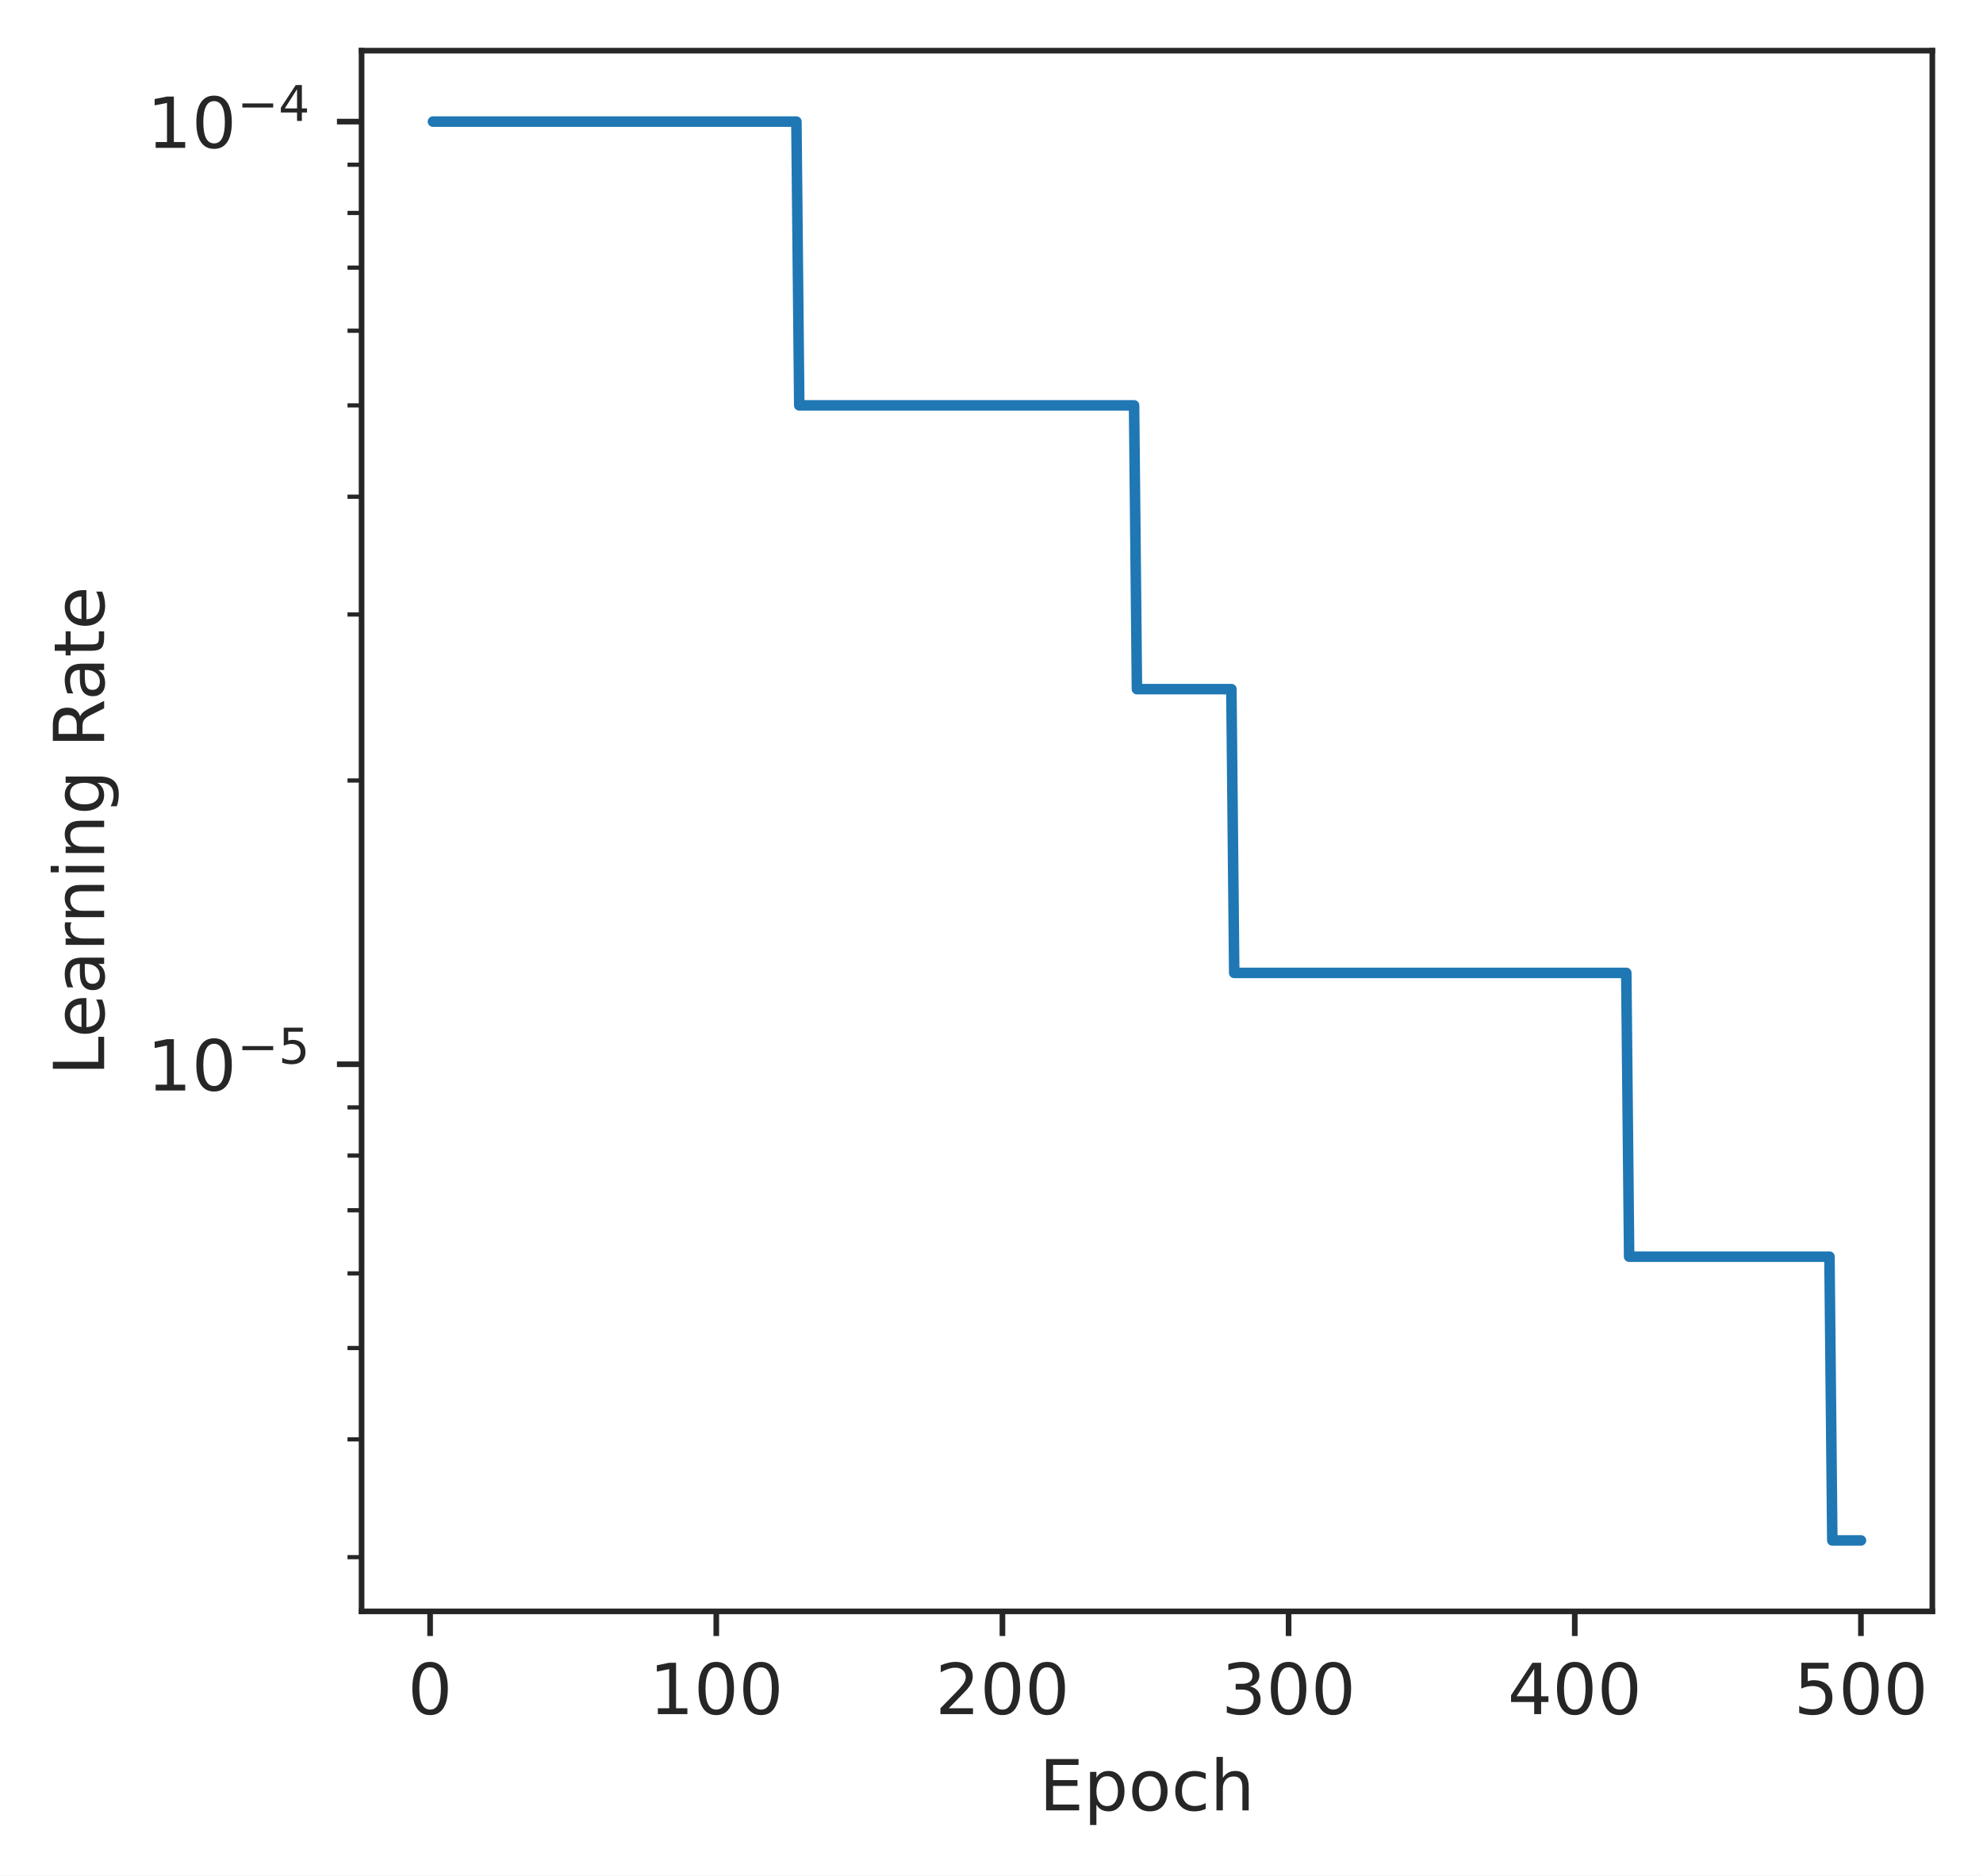
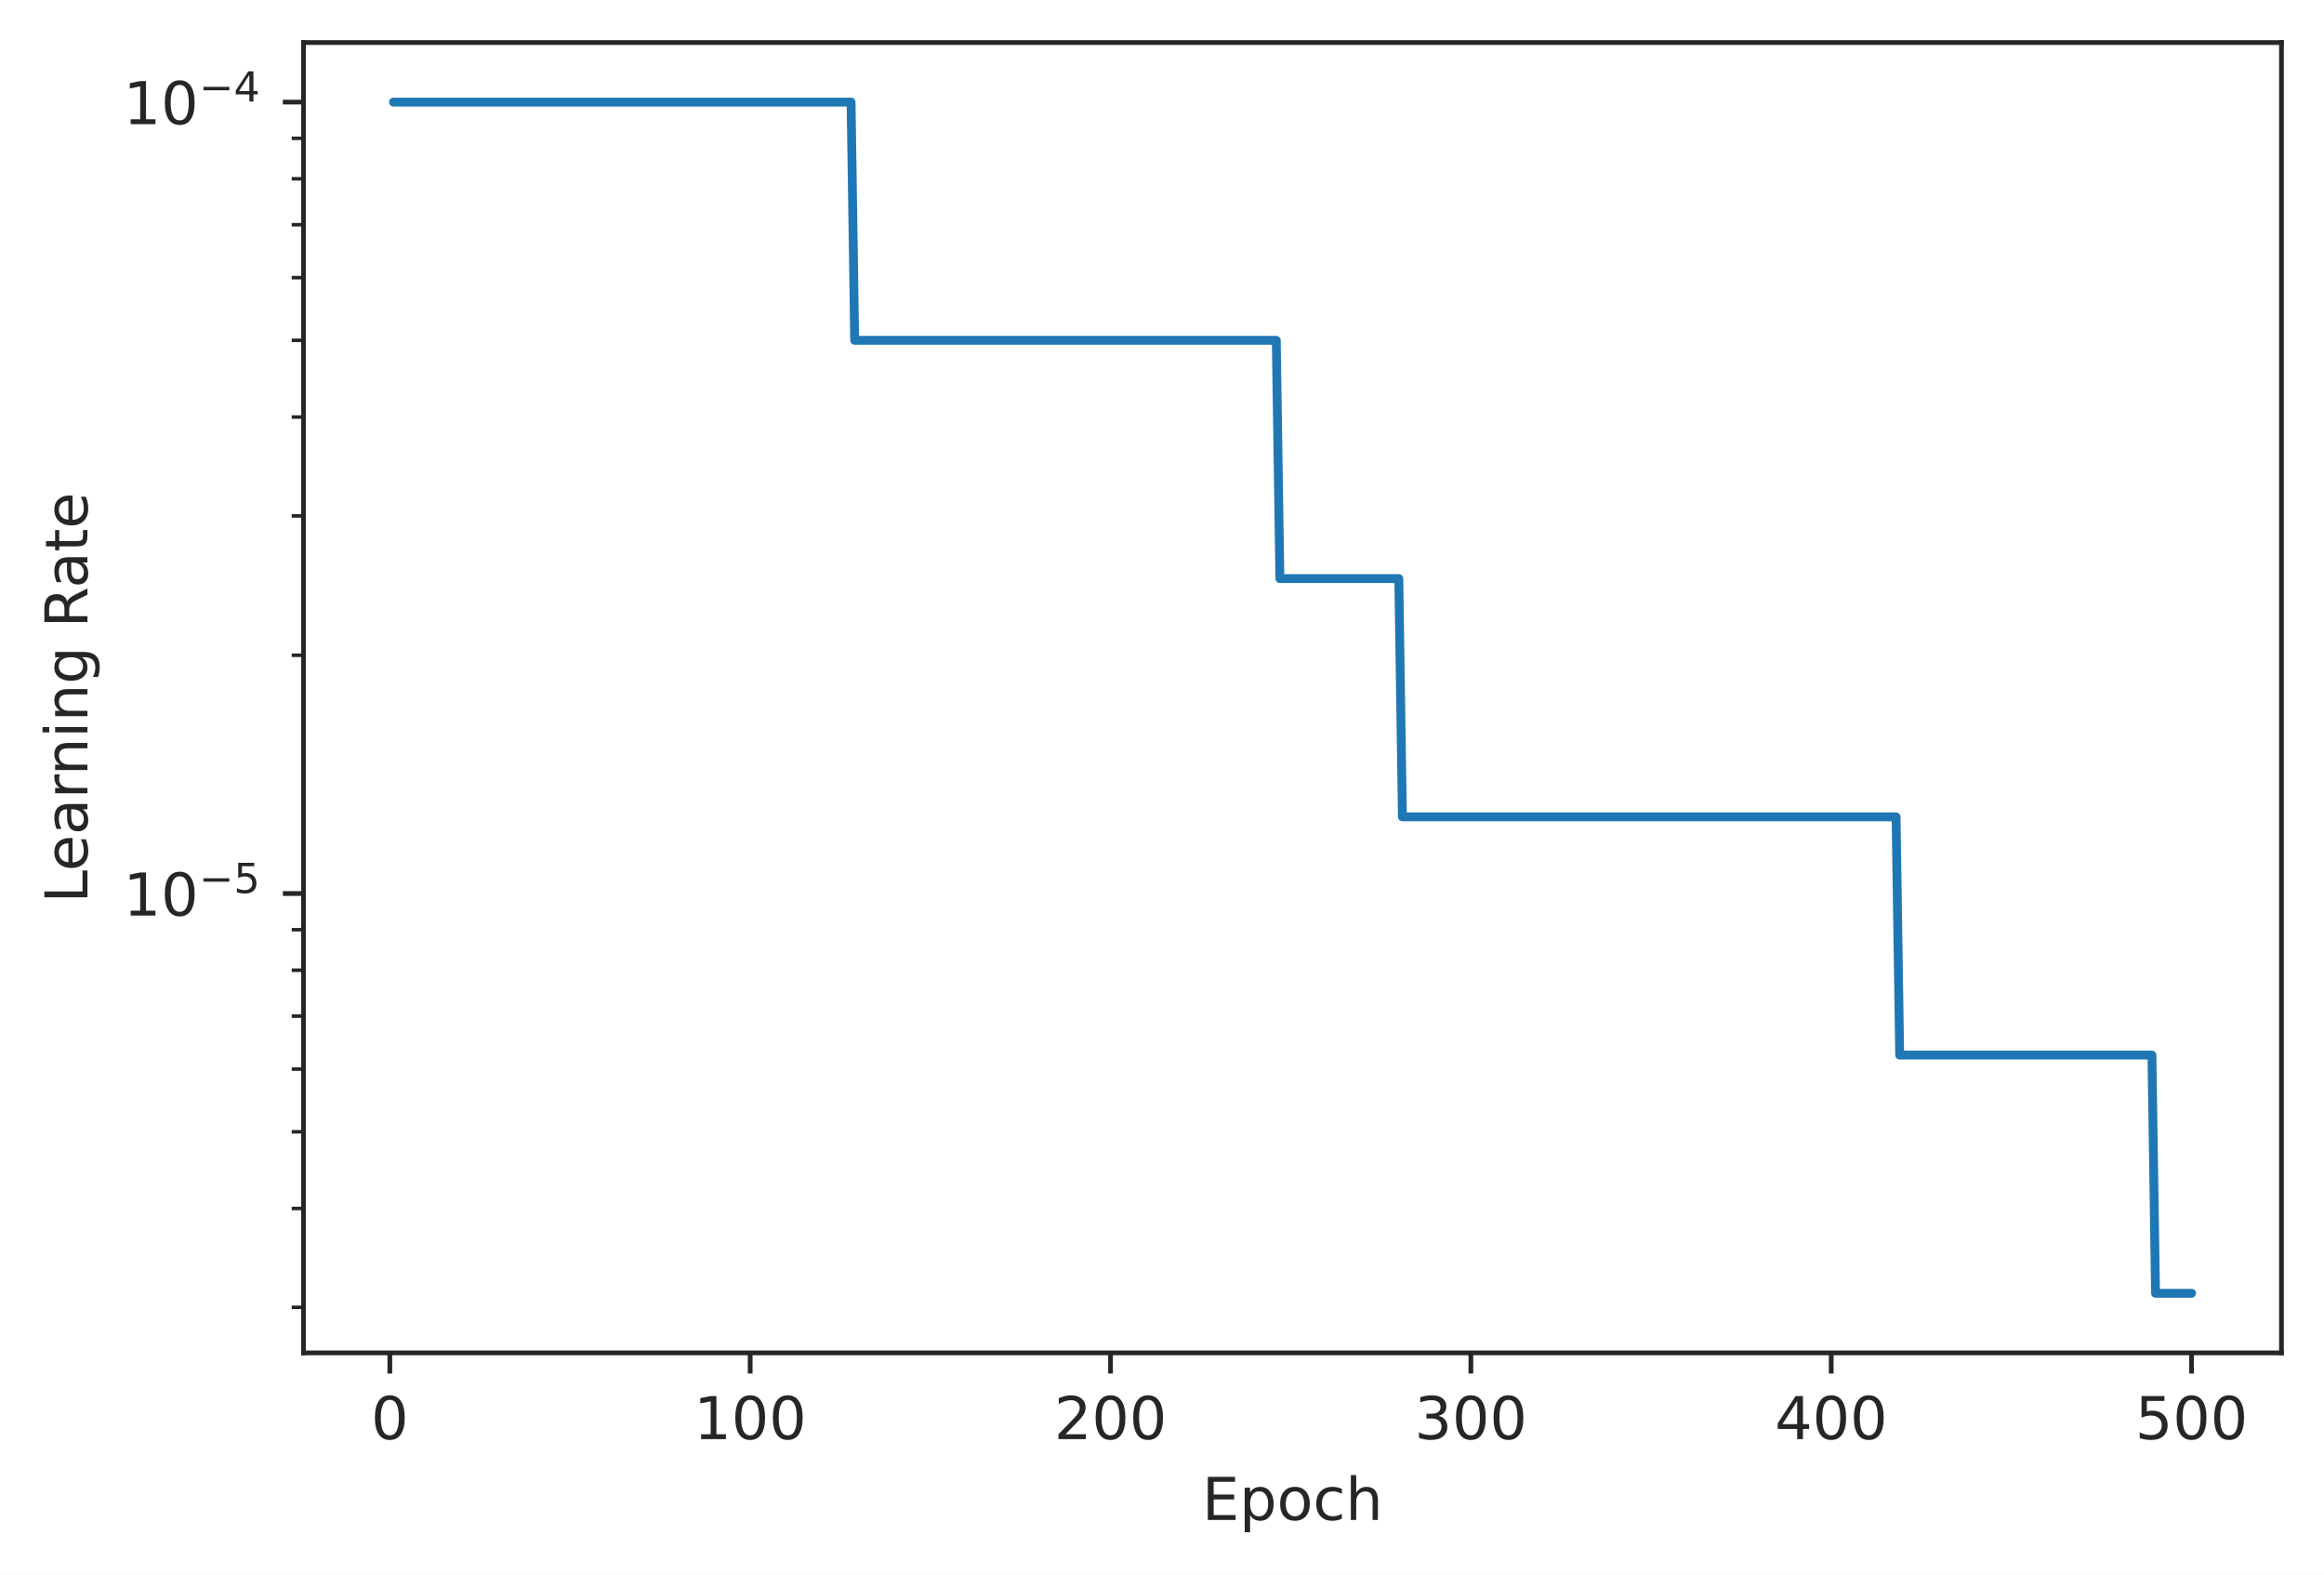
- <svg xmlns="http://www.w3.org/2000/svg" xmlns:xlink="http://www.w3.org/1999/xlink" width="281.778pt" height="266.516pt" viewBox="0 0 281.778 266.516" version="1.1">
+ <svg xmlns="http://www.w3.org/2000/svg" xmlns:xlink="http://www.w3.org/1999/xlink" width="393.378pt" height="266.516pt" viewBox="0 0 393.378 266.516" version="1.1">
  <defs>
    <style type="text/css">*{stroke-linejoin: round; stroke-linecap: butt}</style>
  </defs>
  <g id="figure_1">
    <g id="patch_1">
-       <path d="M 0 266.516  L 281.778 266.516  L 281.778 0  L 0 0  z " style="fill: #ffffff" />
+       <path d="M 0 266.516  L 393.378 266.516  L 393.378 0  L 0 0  z " style="fill: #ffffff" />
    </g>
    <g id="axes_1">
      <g id="patch_2">
-         <path d="M 51.378 228.96  L 274.578 228.96  L 274.578 7.2  L 51.378 7.2  z " style="fill: #ffffff" />
+         <path d="M 51.378 228.96  L 386.178 228.96  L 386.178 7.2  L 51.378 7.2  z " style="fill: #ffffff" />
      </g>
      <g id="matplotlib.axis_1">
        <g id="xtick_1">
          <g id="line2d_1">
            <defs>
-               <path id="m2c524fb781" d="M 0 0  L 0 3.5  " style="stroke: #262626; stroke-width: 0.8" />
-             </defs>
-             <g>
-               <use xlink:href="#m2c524fb781" x="61.117" y="228.96" style="fill: #262626; stroke: #262626; stroke-width: 0.8" />
+               <path id="me391bb384a" d="M 0 0  L 0 3.5  " style="stroke: #262626; stroke-width: 0.8" />
+             </defs>
+             <g>
+               <use xlink:href="#me391bb384a" x="65.986" y="228.96" style="fill: #262626; stroke: #262626; stroke-width: 0.8" />
            </g>
          </g>
          <g id="text_1">
-             <g style="fill: #262626" transform="translate(57.9357 243.5584) scale(0.1 -0.1)">
+             <g style="fill: #262626" transform="translate(62.80511 243.5584) scale(0.1 -0.1)">
              <defs>
                <path id="DejaVuSans-30" d="M 2034 4250  Q 1547 4250 1301 3770  Q 1056 3291 1056 2328  Q 1056 1369 1301 889  Q 1547 409 2034 409  Q 2525 409 2770 889  Q 3016 1369 3016 2328  Q 3016 3291 2770 3770  Q 2525 4250 2034 4250  z M 2034 4750  Q 2819 4750 3233 4129  Q 3647 3509 3647 2328  Q 3647 1150 3233 529  Q 2819 -91 2034 -91  Q 1250 -91 836 529  Q 422 1150 422 2328  Q 422 3509 836 4129  Q 1250 4750 2034 4750  z " transform="scale(0.015625)" />
              </defs>
              <use xlink:href="#DejaVuSans-30" />
            </g>
          </g>
        </g>
        <g id="xtick_2">
          <g id="line2d_2">
            <g>
-               <use xlink:href="#m2c524fb781" x="101.78" y="228.96" style="fill: #262626; stroke: #262626; stroke-width: 0.8" />
+               <use xlink:href="#me391bb384a" x="126.981" y="228.96" style="fill: #262626; stroke: #262626; stroke-width: 0.8" />
            </g>
          </g>
          <g id="text_2">
-             <g style="fill: #262626" transform="translate(92.23634 243.5584) scale(0.1 -0.1)">
+             <g style="fill: #262626" transform="translate(117.4373 243.5584) scale(0.1 -0.1)">
              <defs>
                <path id="DejaVuSans-31" d="M 794 531  L 1825 531  L 1825 4091  L 703 3866  L 703 4441  L 1819 4666  L 2450 4666  L 2450 531  L 3481 531  L 3481 0  L 794 0  L 794 531  z " transform="scale(0.015625)" />
              </defs>
              <use xlink:href="#DejaVuSans-31" />
              <use xlink:href="#DejaVuSans-30" x="63.623" />
              <use xlink:href="#DejaVuSans-30" x="127.246" />
            </g>
          </g>
        </g>
        <g id="xtick_3">
          <g id="line2d_3">
            <g>
-               <use xlink:href="#m2c524fb781" x="142.443" y="228.96" style="fill: #262626; stroke: #262626; stroke-width: 0.8" />
+               <use xlink:href="#me391bb384a" x="187.976" y="228.96" style="fill: #262626; stroke: #262626; stroke-width: 0.8" />
            </g>
          </g>
          <g id="text_3">
-             <g style="fill: #262626" transform="translate(132.8995 243.5584) scale(0.1 -0.1)">
+             <g style="fill: #262626" transform="translate(178.432 243.5584) scale(0.1 -0.1)">
              <defs>
                <path id="DejaVuSans-32" d="M 1228 531  L 3431 531  L 3431 0  L 469 0  L 469 531  Q 828 903 1448 1529  Q 2069 2156 2228 2338  Q 2531 2678 2651 2914  Q 2772 3150 2772 3378  Q 2772 3750 2511 3984  Q 2250 4219 1831 4219  Q 1534 4219 1204 4116  Q 875 4013 500 3803  L 500 4441  Q 881 4594 1212 4672  Q 1544 4750 1819 4750  Q 2544 4750 2975 4387  Q 3406 4025 3406 3419  Q 3406 3131 3298 2873  Q 3191 2616 2906 2266  Q 2828 2175 2409 1742  Q 1991 1309 1228 531  z " transform="scale(0.015625)" />
              </defs>
              <use xlink:href="#DejaVuSans-32" />
              <use xlink:href="#DejaVuSans-30" x="63.623" />
              <use xlink:href="#DejaVuSans-30" x="127.246" />
            </g>
          </g>
        </g>
        <g id="xtick_4">
          <g id="line2d_4">
            <g>
-               <use xlink:href="#m2c524fb781" x="183.106" y="228.96" style="fill: #262626; stroke: #262626; stroke-width: 0.8" />
+               <use xlink:href="#me391bb384a" x="248.971" y="228.96" style="fill: #262626; stroke: #262626; stroke-width: 0.8" />
            </g>
          </g>
          <g id="text_4">
-             <g style="fill: #262626" transform="translate(173.5626 243.5584) scale(0.1 -0.1)">
+             <g style="fill: #262626" transform="translate(239.4268 243.5584) scale(0.1 -0.1)">
              <defs>
                <path id="DejaVuSans-33" d="M 2597 2516  Q 3050 2419 3304 2112  Q 3559 1806 3559 1356  Q 3559 666 3084 287  Q 2609 -91 1734 -91  Q 1441 -91 1130 -33  Q 819 25 488 141  L 488 750  Q 750 597 1062 519  Q 1375 441 1716 441  Q 2309 441 2620 675  Q 2931 909 2931 1356  Q 2931 1769 2642 2001  Q 2353 2234 1838 2234  L 1294 2234  L 1294 2753  L 1863 2753  Q 2328 2753 2575 2939  Q 2822 3125 2822 3475  Q 2822 3834 2567 4026  Q 2313 4219 1838 4219  Q 1578 4219 1281 4162  Q 984 4106 628 3988  L 628 4550  Q 988 4650 1302 4700  Q 1616 4750 1894 4750  Q 2613 4750 3031 4423  Q 3450 4097 3450 3541  Q 3450 3153 3228 2886  Q 3006 2619 2597 2516  z " transform="scale(0.015625)" />
              </defs>
              <use xlink:href="#DejaVuSans-33" />
              <use xlink:href="#DejaVuSans-30" x="63.623" />
              <use xlink:href="#DejaVuSans-30" x="127.246" />
            </g>
          </g>
        </g>
        <g id="xtick_5">
          <g id="line2d_5">
            <g>
-               <use xlink:href="#m2c524fb781" x="223.77" y="228.96" style="fill: #262626; stroke: #262626; stroke-width: 0.8" />
+               <use xlink:href="#me391bb384a" x="309.965" y="228.96" style="fill: #262626; stroke: #262626; stroke-width: 0.8" />
            </g>
          </g>
          <g id="text_5">
-             <g style="fill: #262626" transform="translate(214.2258 243.5584) scale(0.1 -0.1)">
+             <g style="fill: #262626" transform="translate(300.4215 243.5584) scale(0.1 -0.1)">
              <defs>
                <path id="DejaVuSans-34" d="M 2419 4116  L 825 1625  L 2419 1625  L 2419 4116  z M 2253 4666  L 3047 4666  L 3047 1625  L 3713 1625  L 3713 1100  L 3047 1100  L 3047 0  L 2419 0  L 2419 1100  L 313 1100  L 313 1709  L 2253 4666  z " transform="scale(0.015625)" />
              </defs>
              <use xlink:href="#DejaVuSans-34" />
              <use xlink:href="#DejaVuSans-30" x="63.623" />
              <use xlink:href="#DejaVuSans-30" x="127.246" />
            </g>
          </g>
        </g>
        <g id="xtick_6">
          <g id="line2d_6">
            <g>
-               <use xlink:href="#m2c524fb781" x="264.433" y="228.96" style="fill: #262626; stroke: #262626; stroke-width: 0.8" />
+               <use xlink:href="#me391bb384a" x="370.96" y="228.96" style="fill: #262626; stroke: #262626; stroke-width: 0.8" />
            </g>
          </g>
          <g id="text_6">
-             <g style="fill: #262626" transform="translate(254.8889 243.5584) scale(0.1 -0.1)">
+             <g style="fill: #262626" transform="translate(361.4162 243.5584) scale(0.1 -0.1)">
              <defs>
                <path id="DejaVuSans-35" d="M 691 4666  L 3169 4666  L 3169 4134  L 1269 4134  L 1269 2991  Q 1406 3038 1543 3061  Q 1681 3084 1819 3084  Q 2600 3084 3056 2656  Q 3513 2228 3513 1497  Q 3513 744 3044 326  Q 2575 -91 1722 -91  Q 1428 -91 1123 -41  Q 819 9 494 109  L 494 744  Q 775 591 1075 516  Q 1375 441 1709 441  Q 2250 441 2565 725  Q 2881 1009 2881 1497  Q 2881 1984 2565 2268  Q 2250 2553 1709 2553  Q 1456 2553 1204 2497  Q 953 2441 691 2322  L 691 4666  z " transform="scale(0.015625)" />
              </defs>
              <use xlink:href="#DejaVuSans-35" />
              <use xlink:href="#DejaVuSans-30" x="63.623" />
              <use xlink:href="#DejaVuSans-30" x="127.246" />
            </g>
          </g>
        </g>
        <g id="text_7">
-           <g style="fill: #262626" transform="translate(147.6672 257.2366) scale(0.1 -0.1)">
+           <g style="fill: #262626" transform="translate(203.4672 257.2366) scale(0.1 -0.1)">
            <defs>
              <path id="DejaVuSans-45" d="M 628 4666  L 3578 4666  L 3578 4134  L 1259 4134  L 1259 2753  L 3481 2753  L 3481 2222  L 1259 2222  L 1259 531  L 3634 531  L 3634 0  L 628 0  L 628 4666  z " transform="scale(0.015625)" />
              <path id="DejaVuSans-70" d="M 1159 525  L 1159 -1331  L 581 -1331  L 581 3500  L 1159 3500  L 1159 2969  Q 1341 3281 1617 3432  Q 1894 3584 2278 3584  Q 2916 3584 3314 3078  Q 3713 2572 3713 1747  Q 3713 922 3314 415  Q 2916 -91 2278 -91  Q 1894 -91 1617 61  Q 1341 213 1159 525  z M 3116 1747  Q 3116 2381 2855 2742  Q 2594 3103 2138 3103  Q 1681 3103 1420 2742  Q 1159 2381 1159 1747  Q 1159 1113 1420 752  Q 1681 391 2138 391  Q 2594 391 2855 752  Q 3116 1113 3116 1747  z " transform="scale(0.015625)" />
              <path id="DejaVuSans-6f" d="M 1959 3097  Q 1497 3097 1228 2736  Q 959 2375 959 1747  Q 959 1119 1226 758  Q 1494 397 1959 397  Q 2419 397 2687 759  Q 2956 1122 2956 1747  Q 2956 2369 2687 2733  Q 2419 3097 1959 3097  z M 1959 3584  Q 2709 3584 3137 3096  Q 3566 2609 3566 1747  Q 3566 888 3137 398  Q 2709 -91 1959 -91  Q 1206 -91 779 398  Q 353 888 353 1747  Q 353 2609 779 3096  Q 1206 3584 1959 3584  z " transform="scale(0.015625)" />
              <path id="DejaVuSans-63" d="M 3122 3366  L 3122 2828  Q 2878 2963 2633 3030  Q 2388 3097 2138 3097  Q 1578 3097 1268 2742  Q 959 2388 959 1747  Q 959 1106 1268 751  Q 1578 397 2138 397  Q 2388 397 2633 464  Q 2878 531 3122 666  L 3122 134  Q 2881 22 2623 -34  Q 2366 -91 2075 -91  Q 1284 -91 818 406  Q 353 903 353 1747  Q 353 2603 823 3093  Q 1294 3584 2113 3584  Q 2378 3584 2631 3529  Q 2884 3475 3122 3366  z " transform="scale(0.015625)" />
              <path id="DejaVuSans-68" d="M 3513 2113  L 3513 0  L 2938 0  L 2938 2094  Q 2938 2591 2744 2837  Q 2550 3084 2163 3084  Q 1697 3084 1428 2787  Q 1159 2491 1159 1978  L 1159 0  L 581 0  L 581 4863  L 1159 4863  L 1159 2956  Q 1366 3272 1645 3428  Q 1925 3584 2291 3584  Q 2894 3584 3203 3211  Q 3513 2838 3513 2113  z " transform="scale(0.015625)" />
            </defs>
            <use xlink:href="#DejaVuSans-45" />
            <use xlink:href="#DejaVuSans-70" x="63.184" />
            <use xlink:href="#DejaVuSans-6f" x="126.66" />
            <use xlink:href="#DejaVuSans-63" x="187.842" />
            <use xlink:href="#DejaVuSans-68" x="242.822" />
          </g>
        </g>
      </g>
      <g id="matplotlib.axis_2">
        <g id="ytick_1">
          <g id="line2d_7">
            <defs>
-               <path id="m30167be594" d="M 0 0  L -3.5 0  " style="stroke: #262626; stroke-width: 0.8" />
-             </defs>
-             <g>
-               <use xlink:href="#m30167be594" x="51.378" y="151.22" style="fill: #262626; stroke: #262626; stroke-width: 0.8" />
+               <path id="m4149f84cc2" d="M 0 0  L -3.5 0  " style="stroke: #262626; stroke-width: 0.8" />
+             </defs>
+             <g>
+               <use xlink:href="#m4149f84cc2" x="51.378" y="151.22" style="fill: #262626; stroke: #262626; stroke-width: 0.8" />
            </g>
          </g>
          <g id="text_8">
            <g style="fill: #262626" transform="translate(20.87813 155.0194) scale(0.1 -0.1)">
              <defs>
                <path id="DejaVuSans-2212" d="M 678 2272  L 4684 2272  L 4684 1741  L 678 1741  L 678 2272  z " transform="scale(0.015625)" />
              </defs>
              <use xlink:href="#DejaVuSans-31" transform="translate(0 0.684375)" />
              <use xlink:href="#DejaVuSans-30" transform="translate(63.62305 0.684375)" />
              <use xlink:href="#DejaVuSans-2212" transform="translate(128.2031 38.96563) scale(0.7)" />
              <use xlink:href="#DejaVuSans-35" transform="translate(186.8555 38.96563) scale(0.7)" />
            </g>
          </g>
        </g>
        <g id="ytick_2">
          <g id="line2d_8">
            <g>
-               <use xlink:href="#m30167be594" x="51.378" y="17.28" style="fill: #262626; stroke: #262626; stroke-width: 0.8" />
+               <use xlink:href="#m4149f84cc2" x="51.378" y="17.28" style="fill: #262626; stroke: #262626; stroke-width: 0.8" />
            </g>
          </g>
          <g id="text_9">
            <g style="fill: #262626" transform="translate(20.87813 21.07922) scale(0.1 -0.1)">
              <use xlink:href="#DejaVuSans-31" transform="translate(0 0.684375)" />
              <use xlink:href="#DejaVuSans-30" transform="translate(63.62305 0.684375)" />
              <use xlink:href="#DejaVuSans-2212" transform="translate(128.2031 38.96563) scale(0.7)" />
              <use xlink:href="#DejaVuSans-34" transform="translate(186.8555 38.96563) scale(0.7)" />
            </g>
          </g>
        </g>
        <g id="ytick_3">
          <g id="line2d_9">
            <defs>
-               <path id="m43b2b80060" d="M 0 0  L -2 0  " style="stroke: #262626; stroke-width: 0.6" />
-             </defs>
-             <g>
-               <use xlink:href="#m43b2b80060" x="51.378" y="221.255" style="fill: #262626; stroke: #262626; stroke-width: 0.6" />
+               <path id="mdaed33e8cd" d="M 0 0  L -2 0  " style="stroke: #262626; stroke-width: 0.6" />
+             </defs>
+             <g>
+               <use xlink:href="#mdaed33e8cd" x="51.378" y="221.255" style="fill: #262626; stroke: #262626; stroke-width: 0.6" />
            </g>
          </g>
        </g>
        <g id="ytick_4">
          <g id="line2d_10">
            <g>
-               <use xlink:href="#m43b2b80060" x="51.378" y="204.52" style="fill: #262626; stroke: #262626; stroke-width: 0.6" />
+               <use xlink:href="#mdaed33e8cd" x="51.378" y="204.52" style="fill: #262626; stroke: #262626; stroke-width: 0.6" />
            </g>
          </g>
        </g>
        <g id="ytick_5">
          <g id="line2d_11">
            <g>
-               <use xlink:href="#m43b2b80060" x="51.378" y="191.54" style="fill: #262626; stroke: #262626; stroke-width: 0.6" />
+               <use xlink:href="#mdaed33e8cd" x="51.378" y="191.54" style="fill: #262626; stroke: #262626; stroke-width: 0.6" />
            </g>
          </g>
        </g>
        <g id="ytick_6">
          <g id="line2d_12">
            <g>
-               <use xlink:href="#m43b2b80060" x="51.378" y="180.935" style="fill: #262626; stroke: #262626; stroke-width: 0.6" />
+               <use xlink:href="#mdaed33e8cd" x="51.378" y="180.935" style="fill: #262626; stroke: #262626; stroke-width: 0.6" />
            </g>
          </g>
        </g>
        <g id="ytick_7">
          <g id="line2d_13">
            <g>
-               <use xlink:href="#m43b2b80060" x="51.378" y="171.968" style="fill: #262626; stroke: #262626; stroke-width: 0.6" />
+               <use xlink:href="#mdaed33e8cd" x="51.378" y="171.968" style="fill: #262626; stroke: #262626; stroke-width: 0.6" />
            </g>
          </g>
        </g>
        <g id="ytick_8">
          <g id="line2d_14">
            <g>
-               <use xlink:href="#m43b2b80060" x="51.378" y="164.2" style="fill: #262626; stroke: #262626; stroke-width: 0.6" />
+               <use xlink:href="#mdaed33e8cd" x="51.378" y="164.2" style="fill: #262626; stroke: #262626; stroke-width: 0.6" />
            </g>
          </g>
        </g>
        <g id="ytick_9">
          <g id="line2d_15">
            <g>
-               <use xlink:href="#m43b2b80060" x="51.378" y="157.349" style="fill: #262626; stroke: #262626; stroke-width: 0.6" />
+               <use xlink:href="#mdaed33e8cd" x="51.378" y="157.349" style="fill: #262626; stroke: #262626; stroke-width: 0.6" />
            </g>
          </g>
        </g>
        <g id="ytick_10">
          <g id="line2d_16">
            <g>
-               <use xlink:href="#m43b2b80060" x="51.378" y="110.9" style="fill: #262626; stroke: #262626; stroke-width: 0.6" />
+               <use xlink:href="#mdaed33e8cd" x="51.378" y="110.9" style="fill: #262626; stroke: #262626; stroke-width: 0.6" />
            </g>
          </g>
        </g>
        <g id="ytick_11">
          <g id="line2d_17">
            <g>
-               <use xlink:href="#m43b2b80060" x="51.378" y="87.314" style="fill: #262626; stroke: #262626; stroke-width: 0.6" />
+               <use xlink:href="#mdaed33e8cd" x="51.378" y="87.314" style="fill: #262626; stroke: #262626; stroke-width: 0.6" />
            </g>
          </g>
        </g>
        <g id="ytick_12">
          <g id="line2d_18">
            <g>
-               <use xlink:href="#m43b2b80060" x="51.378" y="70.58" style="fill: #262626; stroke: #262626; stroke-width: 0.6" />
+               <use xlink:href="#mdaed33e8cd" x="51.378" y="70.58" style="fill: #262626; stroke: #262626; stroke-width: 0.6" />
            </g>
          </g>
        </g>
        <g id="ytick_13">
          <g id="line2d_19">
            <g>
-               <use xlink:href="#m43b2b80060" x="51.378" y="57.6" style="fill: #262626; stroke: #262626; stroke-width: 0.6" />
+               <use xlink:href="#mdaed33e8cd" x="51.378" y="57.6" style="fill: #262626; stroke: #262626; stroke-width: 0.6" />
            </g>
          </g>
        </g>
        <g id="ytick_14">
          <g id="line2d_20">
            <g>
-               <use xlink:href="#m43b2b80060" x="51.378" y="46.994" style="fill: #262626; stroke: #262626; stroke-width: 0.6" />
+               <use xlink:href="#mdaed33e8cd" x="51.378" y="46.994" style="fill: #262626; stroke: #262626; stroke-width: 0.6" />
            </g>
          </g>
        </g>
        <g id="ytick_15">
          <g id="line2d_21">
            <g>
-               <use xlink:href="#m43b2b80060" x="51.378" y="38.028" style="fill: #262626; stroke: #262626; stroke-width: 0.6" />
+               <use xlink:href="#mdaed33e8cd" x="51.378" y="38.028" style="fill: #262626; stroke: #262626; stroke-width: 0.6" />
            </g>
          </g>
        </g>
        <g id="ytick_16">
          <g id="line2d_22">
            <g>
-               <use xlink:href="#m43b2b80060" x="51.378" y="30.26" style="fill: #262626; stroke: #262626; stroke-width: 0.6" />
+               <use xlink:href="#mdaed33e8cd" x="51.378" y="30.26" style="fill: #262626; stroke: #262626; stroke-width: 0.6" />
            </g>
          </g>
        </g>
        <g id="ytick_17">
          <g id="line2d_23">
            <g>
-               <use xlink:href="#m43b2b80060" x="51.378" y="23.409" style="fill: #262626; stroke: #262626; stroke-width: 0.6" />
+               <use xlink:href="#mdaed33e8cd" x="51.378" y="23.409" style="fill: #262626; stroke: #262626; stroke-width: 0.6" />
            </g>
          </g>
        </g>
        <g id="text_10">
          <g style="fill: #262626" transform="translate(14.79844 152.8394) rotate(-90) scale(0.1 -0.1)">
            <defs>
              <path id="DejaVuSans-4c" d="M 628 4666  L 1259 4666  L 1259 531  L 3531 531  L 3531 0  L 628 0  L 628 4666  z " transform="scale(0.015625)" />
              <path id="DejaVuSans-65" d="M 3597 1894  L 3597 1613  L 953 1613  Q 991 1019 1311 708  Q 1631 397 2203 397  Q 2534 397 2845 478  Q 3156 559 3463 722  L 3463 178  Q 3153 47 2828 -22  Q 2503 -91 2169 -91  Q 1331 -91 842 396  Q 353 884 353 1716  Q 353 2575 817 3079  Q 1281 3584 2069 3584  Q 2775 3584 3186 3129  Q 3597 2675 3597 1894  z M 3022 2063  Q 3016 2534 2758 2815  Q 2500 3097 2075 3097  Q 1594 3097 1305 2825  Q 1016 2553 972 2059  L 3022 2063  z " transform="scale(0.015625)" />
              <path id="DejaVuSans-61" d="M 2194 1759  Q 1497 1759 1228 1600  Q 959 1441 959 1056  Q 959 750 1161 570  Q 1363 391 1709 391  Q 2188 391 2477 730  Q 2766 1069 2766 1631  L 2766 1759  L 2194 1759  z M 3341 1997  L 3341 0  L 2766 0  L 2766 531  Q 2569 213 2275 61  Q 1981 -91 1556 -91  Q 1019 -91 701 211  Q 384 513 384 1019  Q 384 1609 779 1909  Q 1175 2209 1959 2209  L 2766 2209  L 2766 2266  Q 2766 2663 2505 2880  Q 2244 3097 1772 3097  Q 1472 3097 1187 3025  Q 903 2953 641 2809  L 641 3341  Q 956 3463 1253 3523  Q 1550 3584 1831 3584  Q 2591 3584 2966 3190  Q 3341 2797 3341 1997  z " transform="scale(0.015625)" />
              <path id="DejaVuSans-72" d="M 2631 2963  Q 2534 3019 2420 3045  Q 2306 3072 2169 3072  Q 1681 3072 1420 2755  Q 1159 2438 1159 1844  L 1159 0  L 581 0  L 581 3500  L 1159 3500  L 1159 2956  Q 1341 3275 1631 3429  Q 1922 3584 2338 3584  Q 2397 3584 2469 3576  Q 2541 3569 2628 3553  L 2631 2963  z " transform="scale(0.015625)" />
              <path id="DejaVuSans-6e" d="M 3513 2113  L 3513 0  L 2938 0  L 2938 2094  Q 2938 2591 2744 2837  Q 2550 3084 2163 3084  Q 1697 3084 1428 2787  Q 1159 2491 1159 1978  L 1159 0  L 581 0  L 581 3500  L 1159 3500  L 1159 2956  Q 1366 3272 1645 3428  Q 1925 3584 2291 3584  Q 2894 3584 3203 3211  Q 3513 2838 3513 2113  z " transform="scale(0.015625)" />
              <path id="DejaVuSans-69" d="M 603 3500  L 1178 3500  L 1178 0  L 603 0  L 603 3500  z M 603 4863  L 1178 4863  L 1178 4134  L 603 4134  L 603 4863  z " transform="scale(0.015625)" />
              <path id="DejaVuSans-67" d="M 2906 1791  Q 2906 2416 2648 2759  Q 2391 3103 1925 3103  Q 1463 3103 1205 2759  Q 947 2416 947 1791  Q 947 1169 1205 825  Q 1463 481 1925 481  Q 2391 481 2648 825  Q 2906 1169 2906 1791  z M 3481 434  Q 3481 -459 3084 -895  Q 2688 -1331 1869 -1331  Q 1566 -1331 1297 -1286  Q 1028 -1241 775 -1147  L 775 -588  Q 1028 -725 1275 -790  Q 1522 -856 1778 -856  Q 2344 -856 2625 -561  Q 2906 -266 2906 331  L 2906 616  Q 2728 306 2450 153  Q 2172 0 1784 0  Q 1141 0 747 490  Q 353 981 353 1791  Q 353 2603 747 3093  Q 1141 3584 1784 3584  Q 2172 3584 2450 3431  Q 2728 3278 2906 2969  L 2906 3500  L 3481 3500  L 3481 434  z " transform="scale(0.015625)" />
              <path id="DejaVuSans-20" transform="scale(0.015625)" />
              <path id="DejaVuSans-52" d="M 2841 2188  Q 3044 2119 3236 1894  Q 3428 1669 3622 1275  L 4263 0  L 3584 0  L 2988 1197  Q 2756 1666 2539 1819  Q 2322 1972 1947 1972  L 1259 1972  L 1259 0  L 628 0  L 628 4666  L 2053 4666  Q 2853 4666 3247 4331  Q 3641 3997 3641 3322  Q 3641 2881 3436 2590  Q 3231 2300 2841 2188  z M 1259 4147  L 1259 2491  L 2053 2491  Q 2509 2491 2742 2702  Q 2975 2913 2975 3322  Q 2975 3731 2742 3939  Q 2509 4147 2053 4147  L 1259 4147  z " transform="scale(0.015625)" />
              <path id="DejaVuSans-74" d="M 1172 4494  L 1172 3500  L 2356 3500  L 2356 3053  L 1172 3053  L 1172 1153  Q 1172 725 1289 603  Q 1406 481 1766 481  L 2356 481  L 2356 0  L 1766 0  Q 1100 0 847 248  Q 594 497 594 1153  L 594 3053  L 172 3053  L 172 3500  L 594 3500  L 594 4494  L 1172 4494  z " transform="scale(0.015625)" />
            </defs>
            <use xlink:href="#DejaVuSans-4c" />
            <use xlink:href="#DejaVuSans-65" x="53.963" />
            <use xlink:href="#DejaVuSans-61" x="115.486" />
            <use xlink:href="#DejaVuSans-72" x="176.766" />
            <use xlink:href="#DejaVuSans-6e" x="216.129" />
            <use xlink:href="#DejaVuSans-69" x="279.508" />
            <use xlink:href="#DejaVuSans-6e" x="307.291" />
            <use xlink:href="#DejaVuSans-67" x="370.67" />
            <use xlink:href="#DejaVuSans-20" x="434.146" />
            <use xlink:href="#DejaVuSans-52" x="465.934" />
            <use xlink:href="#DejaVuSans-61" x="533.166" />
            <use xlink:href="#DejaVuSans-74" x="594.445" />
            <use xlink:href="#DejaVuSans-65" x="633.654" />
          </g>
        </g>
      </g>
      <g id="PolyCollection_1" />
      <g id="line2d_24">
-         <path d="M 61.524 17.28  L 113.166 17.28  L 113.572 57.6  L 161.148 57.6  L 161.555 97.92  L 174.974 97.92  L 175.38 138.24  L 231.089 138.24  L 231.496 178.56  L 259.96 178.56  L 260.366 218.88  L 264.433 218.88  L 264.433 218.88  " clip-path="url(#pcccde0dd37)" style="fill: none; stroke: #1f77b4; stroke-width: 1.5; stroke-linecap: round" />
+         <path d="M 66.596 17.28  L 144.06 17.28  L 144.67 57.6  L 216.033 57.6  L 216.643 97.92  L 236.772 97.92  L 237.382 138.24  L 320.944 138.24  L 321.554 178.56  L 364.251 178.56  L 364.86 218.88  L 370.96 218.88  L 370.96 218.88  " clip-path="url(#p15cdaa27b7)" style="fill: none; stroke: #1f77b4; stroke-width: 1.5; stroke-linecap: round" />
      </g>
      <g id="patch_3">
        <path d="M 51.378 228.96  L 51.378 7.2  " style="fill: none; stroke: #262626; stroke-width: 0.8; stroke-linejoin: miter; stroke-linecap: square" />
      </g>
      <g id="patch_4">
-         <path d="M 274.578 228.96  L 274.578 7.2  " style="fill: none; stroke: #262626; stroke-width: 0.8; stroke-linejoin: miter; stroke-linecap: square" />
+         <path d="M 386.178 228.96  L 386.178 7.2  " style="fill: none; stroke: #262626; stroke-width: 0.8; stroke-linejoin: miter; stroke-linecap: square" />
      </g>
      <g id="patch_5">
-         <path d="M 51.378 228.96  L 274.578 228.96  " style="fill: none; stroke: #262626; stroke-width: 0.8; stroke-linejoin: miter; stroke-linecap: square" />
+         <path d="M 51.378 228.96  L 386.178 228.96  " style="fill: none; stroke: #262626; stroke-width: 0.8; stroke-linejoin: miter; stroke-linecap: square" />
      </g>
      <g id="patch_6">
-         <path d="M 51.378 7.2  L 274.578 7.2  " style="fill: none; stroke: #262626; stroke-width: 0.8; stroke-linejoin: miter; stroke-linecap: square" />
+         <path d="M 51.378 7.2  L 386.178 7.2  " style="fill: none; stroke: #262626; stroke-width: 0.8; stroke-linejoin: miter; stroke-linecap: square" />
      </g>
    </g>
  </g>
  <defs>
-     <clipPath id="pcccde0dd37">
-       <rect x="51.378" y="7.2" width="223.2" height="221.76" />
+     <clipPath id="p15cdaa27b7">
+       <rect x="51.378" y="7.2" width="334.8" height="221.76" />
    </clipPath>
  </defs>
</svg>
